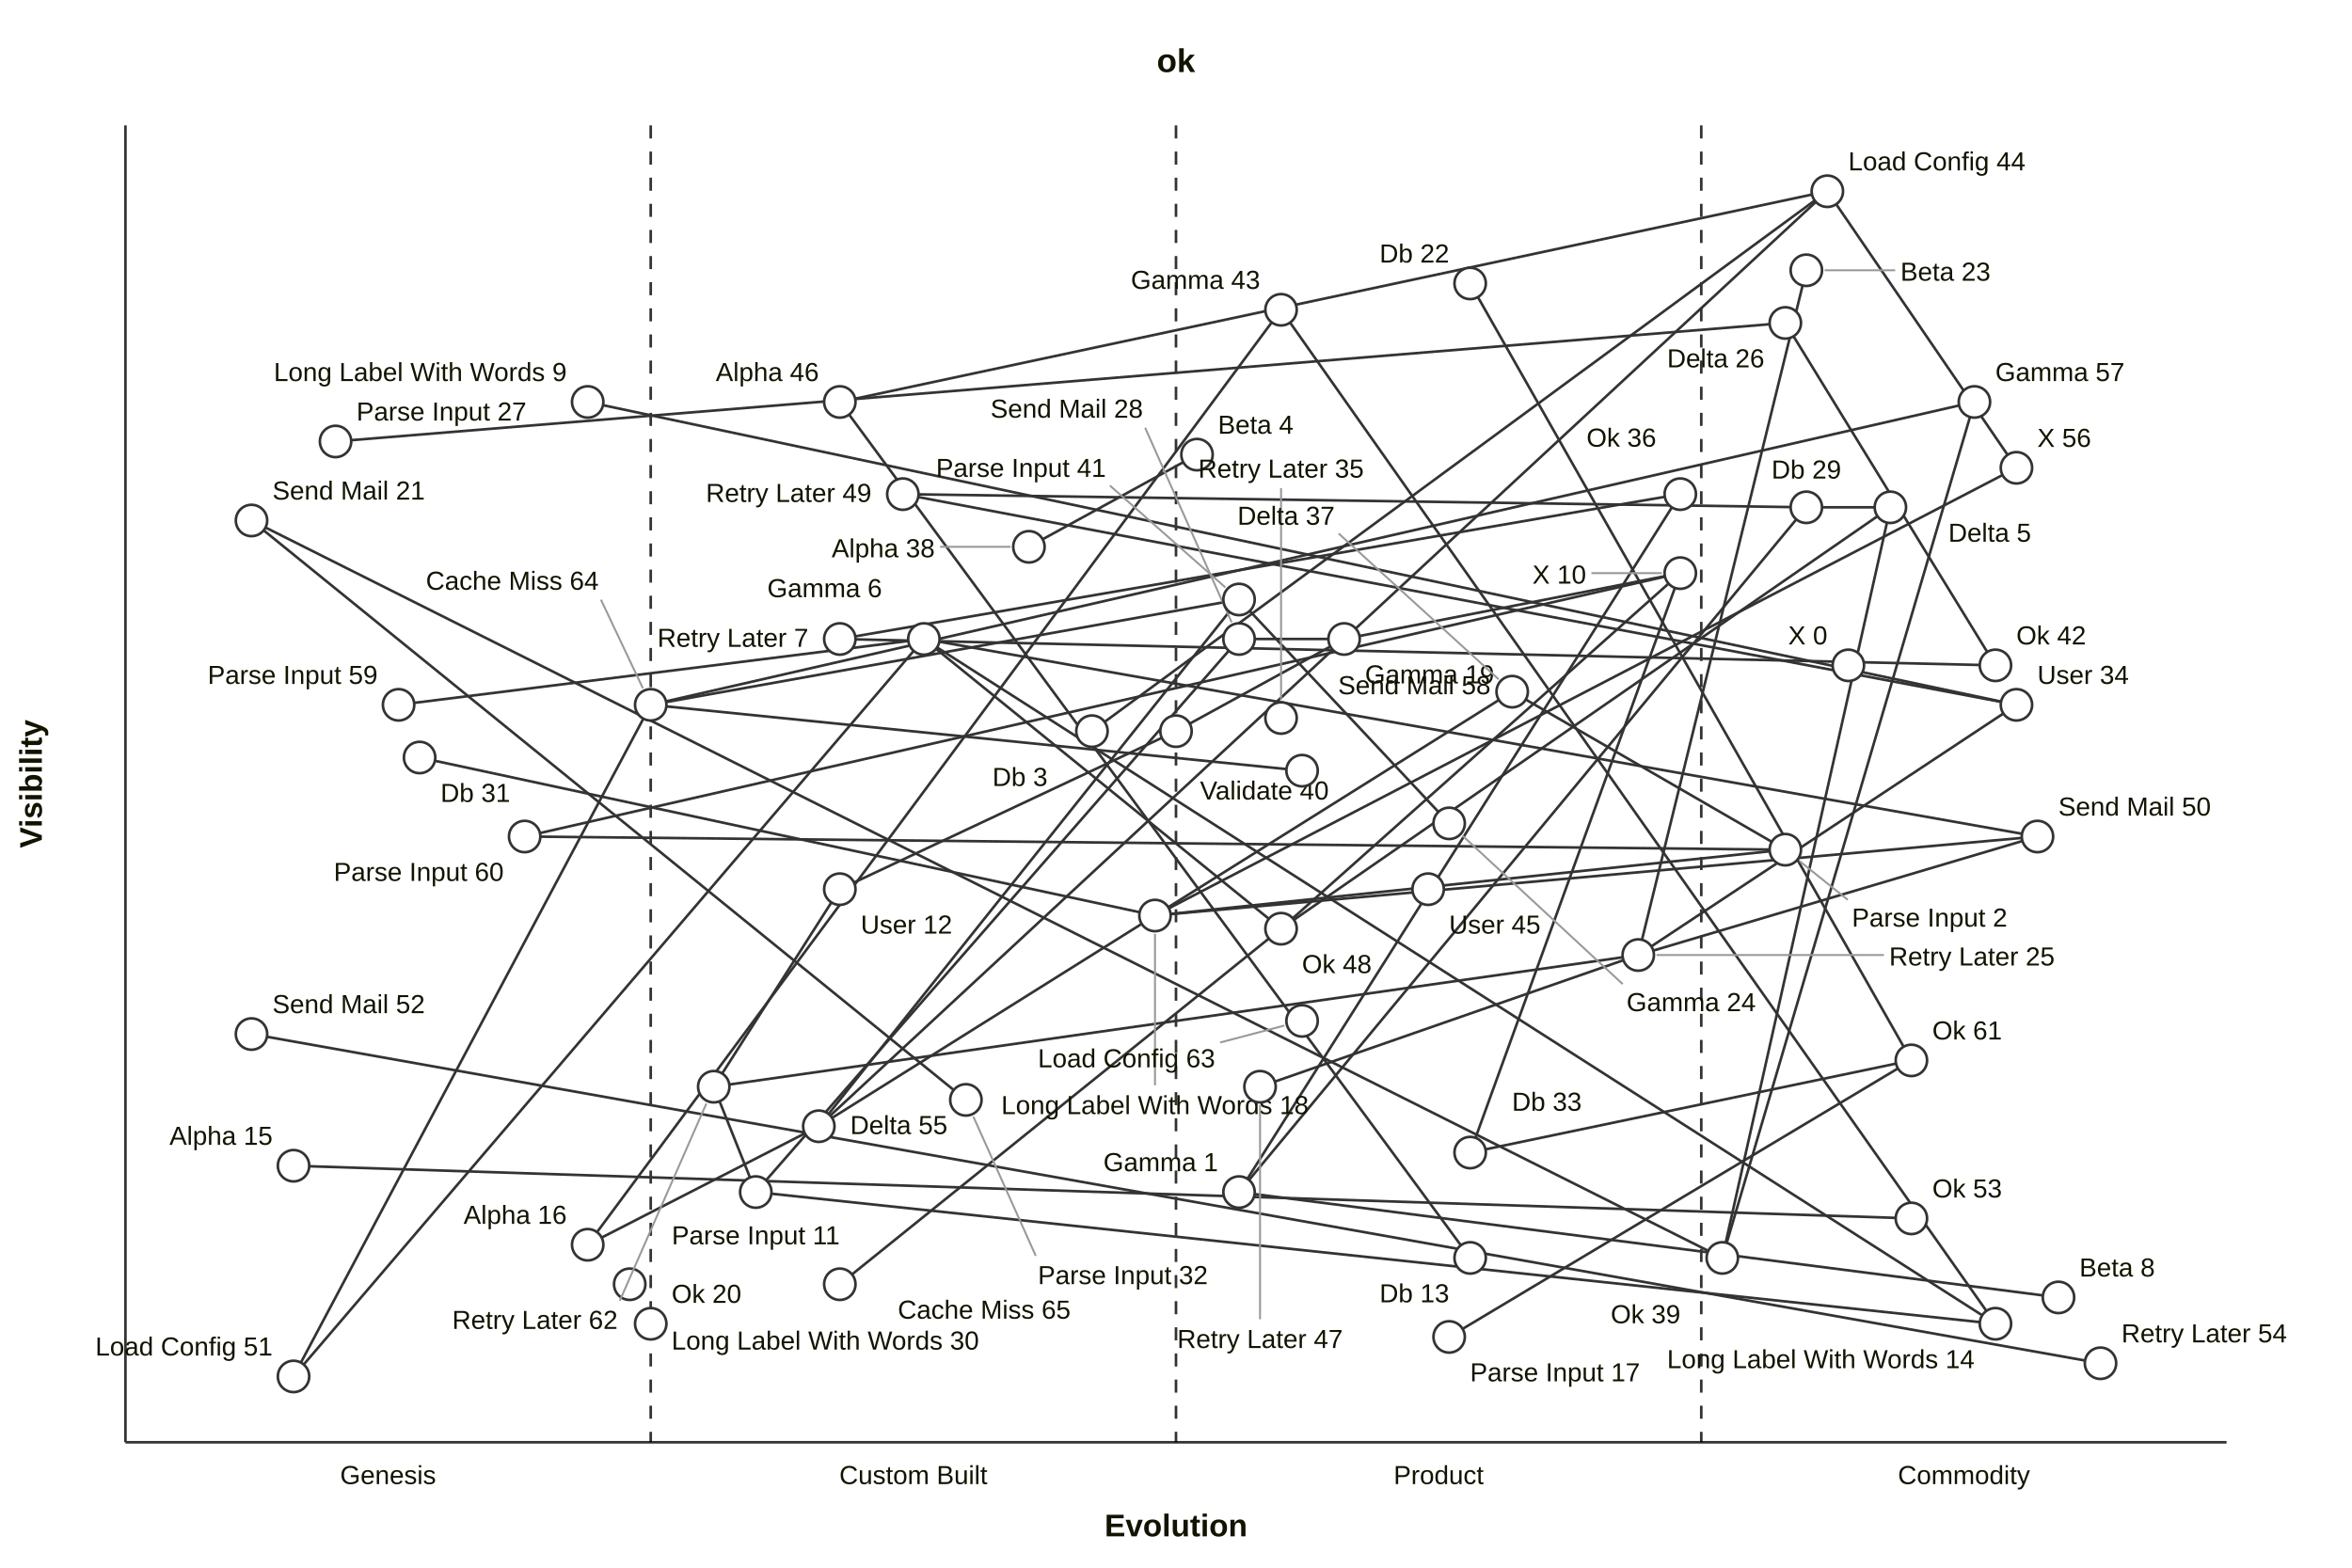
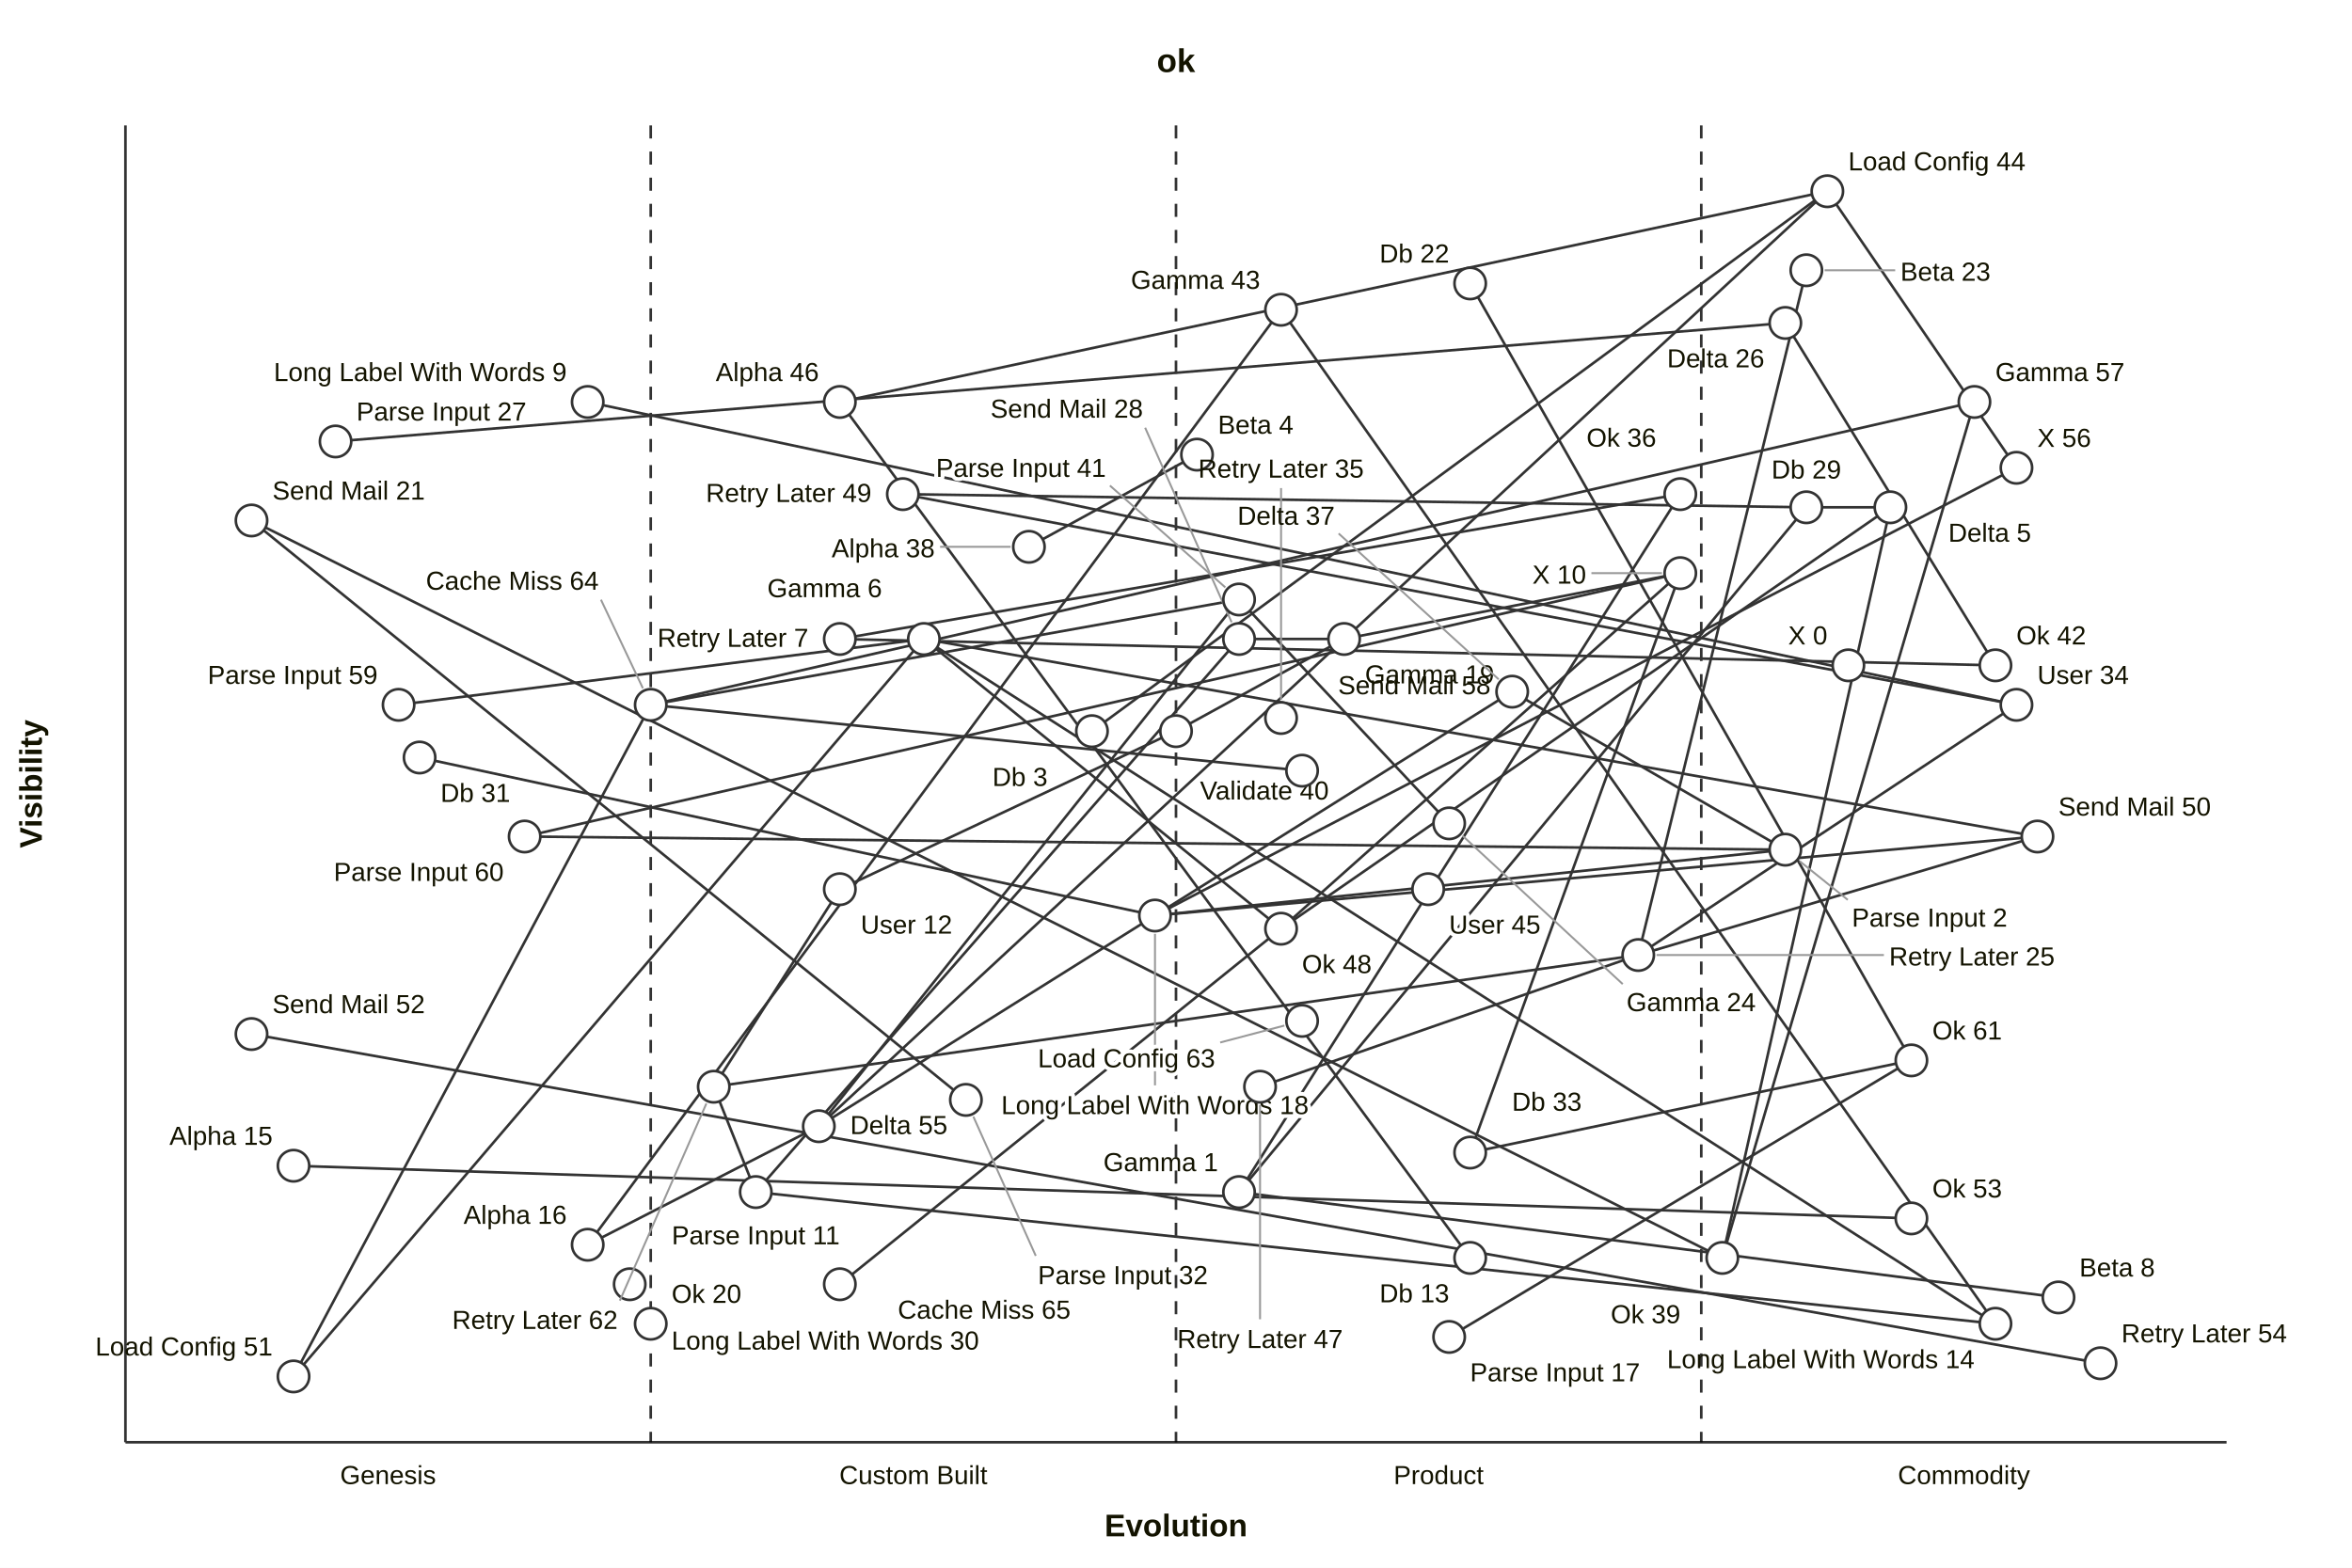
<svg xmlns="http://www.w3.org/2000/svg" id="mermaid" class="wardley" width="900" height="600" viewBox="0 0 900 600" role="graphics-document document" aria-roledescription="wardley">
  <style>#mermaid{font-family:"trebuchet ms",verdana,arial,sans-serif;font-size:16px;fill:#333;}#mermaid{font-family:"trebuchet ms",verdana,arial,sans-serif;}</style>
  <rect x="0" y="0" width="900" height="600" fill="white" />
  <g class="wardley-map">
    <rect class="wardley-background" width="900" height="600" fill="white" />
    <text x="450" y="24" class="wardley-title" fill="#131300" font-size="12.6" font-weight="bold" text-anchor="middle" dominant-baseline="middle">ok</text>
    <g class="wardley-axes">
      <line x1="48" y1="552" x2="852" y2="552" stroke="#333333" stroke-width="1" />
      <line x1="48" y1="48" x2="48" y2="552" stroke="#333333" stroke-width="1" />
      <text x="450" y="588" class="wardley-axis-label" fill="#131300" font-size="12" font-weight="bold" text-anchor="middle">Evolution</text>
      <text class="wardley-axis-label" x="16" y="300" fill="#131300" font-size="12" font-weight="bold" text-anchor="middle" transform="rotate(-90 16 300)">Visibility</text>
    </g>
    <g class="wardley-stages">
      <text x="148.5" y="568" class="wardley-stage-label" fill="#131300" font-size="10" text-anchor="middle">Genesis</text>
      <line x1="249" y1="48" x2="249" y2="552" stroke="#000" stroke-width="1" stroke-dasharray="5 5" opacity="0.8" />
      <text x="349.5" y="568" class="wardley-stage-label" fill="#131300" font-size="10" text-anchor="middle">Custom Built</text>
      <line x1="450" y1="48" x2="450" y2="552" stroke="#000" stroke-width="1" stroke-dasharray="5 5" opacity="0.8" />
      <text x="550.5" y="568" class="wardley-stage-label" fill="#131300" font-size="10" text-anchor="middle">Product</text>
      <line x1="651" y1="48" x2="651" y2="552" stroke="#000" stroke-width="1" stroke-dasharray="5 5" opacity="0.8" />
      <text x="751.5" y="568" class="wardley-stage-label" fill="#131300" font-size="10" text-anchor="middle">Commodity</text>
    </g>
    <g class="wardley-links">
      <line class="wardley-link" x1="728.44" y1="400.62" x2="565.52" y2="113.7" stroke="#333333" stroke-width="1" />
      <line class="wardley-link" x1="276.35" y1="410.86" x2="318.13" y2="345.38" stroke="#333333" stroke-width="1" />
      <line class="wardley-link" x1="398.98" y1="206.39" x2="452.78" y2="176.89" stroke="#333333" stroke-width="1" />
      <line class="wardley-link" x1="494.68" y1="351.45" x2="638.48" y2="223.35" stroke="#333333" stroke-width="1" />
      <line class="wardley-link" x1="327.36" y1="244.7" x2="757.56" y2="254.5" stroke="#333333" stroke-width="1" />
      <line class="wardley-link" x1="694.84" y1="77.28" x2="317.72" y2="426.96" stroke="#333333" stroke-width="1" />
      <line class="wardley-link" x1="725.4" y1="466.12" x2="118.32" y2="446.36" stroke="#333333" stroke-width="1" />
      <line class="wardley-link" x1="687.37" y1="198.78" x2="477.95" y2="451.62" stroke="#333333" stroke-width="1" />
      <line class="wardley-link" x1="485.54" y1="351.66" x2="358.18" y2="248.34" stroke="#333333" stroke-width="1" />
      <line class="wardley-link" x1="660.35" y1="475.58" x2="722.05" y2="200.02" stroke="#333333" stroke-width="1" />
      <line class="wardley-link" x1="455.26" y1="276.95" x2="509.06" y2="247.45" stroke="#333333" stroke-width="1" />
      <line class="wardley-link" x1="468.21" y1="230.5" x2="254.91" y2="268.7" stroke="#333333" stroke-width="1" />
      <line class="wardley-link" x1="480.12" y1="244.56" x2="508.32" y2="244.56" stroke="#333333" stroke-width="1" />
      <line class="wardley-link" x1="359.43" y1="245.61" x2="773.73" y2="319.11" stroke="#333333" stroke-width="1" />
      <line class="wardley-link" x1="749.67" y1="155.18" x2="254.85" y2="268.42" stroke="#333333" stroke-width="1" />
      <line class="wardley-link" x1="293.15" y1="451.72" x2="470.17" y2="249.08" stroke="#333333" stroke-width="1" />
      <line class="wardley-link" x1="318.4" y1="427.85" x2="573.56" y2="267.91" stroke="#333333" stroke-width="1" />
      <line class="wardley-link" x1="773.66" y1="320.7" x2="447.94" y2="349.86" stroke="#333333" stroke-width="1" />
      <line class="wardley-link" x1="228.45" y1="471.58" x2="486.63" y2="123.38" stroke="#333333" stroke-width="1" />
      <line class="wardley-link" x1="637.11" y1="220.69" x2="206.61" y2="318.83" stroke="#333333" stroke-width="1" />
      <line class="wardley-link" x1="349.62" y1="249.12" x2="116.22" y2="522.24" stroke="#333333" stroke-width="1" />
      <line class="wardley-link" x1="564.61" y1="435.48" x2="640.91" y2="225" stroke="#333333" stroke-width="1" />
      <line class="wardley-link" x1="115.14" y1="521.5" x2="246.18" y2="275.06" stroke="#333333" stroke-width="1" />
      <line class="wardley-link" x1="307.98" y1="433.78" x2="230.22" y2="473.66" stroke="#333333" stroke-width="1" />
      <line class="wardley-link" x1="559.67" y1="508.6" x2="726.25" y2="408.92" stroke="#333333" stroke-width="1" />
      <line class="wardley-link" x1="620.94" y1="366.37" x2="279.06" y2="415.07" stroke="#333333" stroke-width="1" />
      <line class="wardley-link" x1="773.89" y1="321.87" x2="632.63" y2="363.81" stroke="#333333" stroke-width="1" />
      <line class="wardley-link" x1="160.56" y1="289.92" x2="160.56" y2="289.92" stroke="#333333" stroke-width="1" />
      <line class="wardley-link" x1="230.75" y1="155.08" x2="765.73" y2="268.52" stroke="#333333" stroke-width="1" />
      <line class="wardley-link" x1="317.06" y1="426.35" x2="470.38" y2="234.13" stroke="#333333" stroke-width="1" />
      <line class="wardley-link" x1="295.17" y1="456.87" x2="757.59" y2="506.01" stroke="#333333" stroke-width="1" />
      <line class="wardley-link" x1="102.15" y1="396.81" x2="797.85" y2="520.71" stroke="#333333" stroke-width="1" />
      <line class="wardley-link" x1="327.23" y1="152.59" x2="693.37" y2="74.45" stroke="#333333" stroke-width="1" />
      <line class="wardley-link" x1="550.41" y1="310.74" x2="478.23" y2="233.82" stroke="#333333" stroke-width="1" />
      <line class="wardley-link" x1="694.4" y1="76.75" x2="422.68" y2="276.29" stroke="#333333" stroke-width="1" />
      <line class="wardley-link" x1="653.68" y1="478.75" x2="101.6" y2="201.89" stroke="#333333" stroke-width="1" />
      <line class="wardley-link" x1="702.63" y1="78.15" x2="768.21" y2="174.09" stroke="#333333" stroke-width="1" />
      <line class="wardley-link" x1="447.28" y1="347.63" x2="766.28" y2="181.81" stroke="#333333" stroke-width="1" />
      <line class="wardley-link" x1="717.36" y1="194.16" x2="697.2" y2="194.16" stroke="#333333" stroke-width="1" />
      <line class="wardley-link" x1="621.21" y1="367.49" x2="487.83" y2="413.95" stroke="#333333" stroke-width="1" />
      <line class="wardley-link" x1="520.21" y1="243.41" x2="637.07" y2="220.51" stroke="#333333" stroke-width="1" />
      <line class="wardley-link" x1="758.5" y1="503.41" x2="358.58" y2="247.79" stroke="#333333" stroke-width="1" />
      <line class="wardley-link" x1="166.43" y1="291.18" x2="436.09" y2="349.14" stroke="#333333" stroke-width="1" />
      <line class="wardley-link" x1="639.75" y1="194.19" x2="477.33" y2="451.17" stroke="#333333" stroke-width="1" />
      <line class="wardley-link" x1="493.66" y1="123.47" x2="760.1" y2="501.73" stroke="#333333" stroke-width="1" />
      <line class="wardley-link" x1="660.74" y1="475.68" x2="753.82" y2="159.6" stroke="#333333" stroke-width="1" />
      <line class="wardley-link" x1="206.76" y1="320.22" x2="677.16" y2="325.14" stroke="#333333" stroke-width="1" />
      <line class="wardley-link" x1="760.42" y1="249.53" x2="686.3" y2="128.71" stroke="#333333" stroke-width="1" />
      <line class="wardley-link" x1="134.38" y1="168.47" x2="677.18" y2="124.09" stroke="#333333" stroke-width="1" />
      <line class="wardley-link" x1="568.43" y1="439.89" x2="725.53" y2="407.07" stroke="#333333" stroke-width="1" />
      <line class="wardley-link" x1="447.93" y1="349.78" x2="677.19" y2="325.82" stroke="#333333" stroke-width="1" />
      <line class="wardley-link" x1="495.13" y1="352.03" x2="718.43" y2="197.57" stroke="#333333" stroke-width="1" />
      <line class="wardley-link" x1="364.94" y1="417.18" x2="100.9" y2="202.98" stroke="#333333" stroke-width="1" />
      <line class="wardley-link" x1="327.27" y1="243.54" x2="637.05" y2="190.14" stroke="#333333" stroke-width="1" />
      <line class="wardley-link" x1="631.88" y1="362.21" x2="766.6" y2="273.07" stroke="#333333" stroke-width="1" />
      <line class="wardley-link" x1="347.57" y1="245.31" x2="158.47" y2="269.01" stroke="#333333" stroke-width="1" />
      <line class="wardley-link" x1="480.07" y1="457.01" x2="781.73" y2="495.79" stroke="#333333" stroke-width="1" />
      <line class="wardley-link" x1="351.38" y1="190.24" x2="765.7" y2="268.64" stroke="#333333" stroke-width="1" />
      <line class="wardley-link" x1="324.92" y1="158.67" x2="559" y2="476.61" stroke="#333333" stroke-width="1" />
      <line class="wardley-link" x1="677.97" y1="322.19" x2="583.83" y2="267.73" stroke="#333333" stroke-width="1" />
      <line class="wardley-link" x1="351.48" y1="189.21" x2="685.2" y2="194.07" stroke="#333333" stroke-width="1" />
      <line class="wardley-link" x1="485.53" y1="359.21" x2="326.03" y2="487.75" stroke="#333333" stroke-width="1" />
      <line class="wardley-link" x1="326.79" y1="337.77" x2="444.57" y2="282.39" stroke="#333333" stroke-width="1" />
      <line class="wardley-link" x1="275.34" y1="421.49" x2="286.98" y2="450.67" stroke="#333333" stroke-width="1" />
      <line class="wardley-link" x1="689.77" y1="109.27" x2="628.31" y2="359.69" stroke="#333333" stroke-width="1" />
      <line class="wardley-link" x1="254.97" y1="270.36" x2="492.27" y2="294.36" stroke="#333333" stroke-width="1" />
    </g>
    <g class="wardley-trends" />
    <g class="wardley-nodes">
      <g class="wardley-node wardley-node--component">
        <circle cx="707.28" cy="254.64" r="6" fill="white" stroke="#333333" stroke-width="1" />
        <text x="684.26" y="246.64" class="wardley-node-label" fill="#131300" font-size="10" font-weight="normal" text-anchor="start" dominant-baseline="auto">X 0</text>
      </g>
      <g class="wardley-node wardley-node--component">
        <circle cx="474.12" cy="456.24" r="6" fill="white" stroke="#333333" stroke-width="1" />
        <text x="422.21" y="448.24" class="wardley-node-label" fill="#131300" font-size="10" font-weight="normal" text-anchor="start" dominant-baseline="auto">Gamma 1</text>
      </g>
      <g class="wardley-node wardley-node--component">
        <circle cx="683.16" cy="325.2" r="6" fill="white" stroke="#333333" stroke-width="1" />
        <line x1="688.62" y1="329.58" x2="707.06" y2="344.4" class="wardley-leader" stroke="#999" stroke-width="0.75" />
        <text x="708.62" y="354.66" class="wardley-node-label" fill="#131300" font-size="10" font-weight="normal" text-anchor="start" dominant-baseline="auto">Parse Input 2</text>
      </g>
      <g class="wardley-node wardley-node--component">
        <circle cx="417.84" cy="279.84" r="6" fill="white" stroke="#333333" stroke-width="1" />
        <text x="379.74" y="300.81" class="wardley-node-label" fill="#131300" font-size="10" font-weight="normal" text-anchor="start" dominant-baseline="auto">Db 3</text>
      </g>
      <g class="wardley-node wardley-node--component">
        <circle cx="458.04" cy="174" r="6" fill="white" stroke="#333333" stroke-width="1" />
        <text x="466.04" y="166" class="wardley-node-label" fill="#131300" font-size="10" font-weight="normal" text-anchor="start" dominant-baseline="auto">Beta 4</text>
      </g>
      <g class="wardley-node wardley-node--component">
        <circle cx="723.36" cy="194.16" r="6" fill="white" stroke="#333333" stroke-width="1" />
        <text x="745.53" y="207.34" class="wardley-node-label" fill="#131300" font-size="10" font-weight="normal" text-anchor="start" dominant-baseline="auto">Delta 5</text>
      </g>
      <g class="wardley-node wardley-node--component">
        <circle cx="353.52" cy="244.56" r="6" fill="white" stroke="#333333" stroke-width="1" />
        <text x="293.61" y="228.56" class="wardley-node-label" fill="#131300" font-size="10" font-weight="normal" text-anchor="start" dominant-baseline="auto">Gamma 6</text>
      </g>
      <g class="wardley-node wardley-node--component">
        <circle cx="321.36" cy="244.56" r="6" fill="white" stroke="#333333" stroke-width="1" />
        <text x="251.55" y="247.56" class="wardley-node-label" fill="#131300" font-size="10" font-weight="normal" text-anchor="start" dominant-baseline="auto">Retry Later 7</text>
      </g>
      <g class="wardley-node wardley-node--component">
        <circle cx="787.68" cy="496.56" r="6" fill="white" stroke="#333333" stroke-width="1" />
        <text x="795.68" y="488.56" class="wardley-node-label" fill="#131300" font-size="10" font-weight="normal" text-anchor="start" dominant-baseline="auto">Beta 8</text>
      </g>
      <g class="wardley-node wardley-node--component">
        <circle cx="224.88" cy="153.84" r="6" fill="white" stroke="#333333" stroke-width="1" />
        <text x="104.77" y="145.84" class="wardley-node-label" fill="#131300" font-size="10" font-weight="normal" text-anchor="start" dominant-baseline="auto">Long Label With Words 9</text>
      </g>
      <g class="wardley-node wardley-node--component">
        <circle cx="642.96" cy="219.36" r="6" fill="white" stroke="#333333" stroke-width="1" />
        <line x1="635.96" y1="219.36" x2="608.96" y2="219.36" class="wardley-leader" stroke="#999" stroke-width="0.75" />
        <text x="586.38" y="223.36" class="wardley-node-label" fill="#131300" font-size="10" font-weight="normal" text-anchor="start" dominant-baseline="auto">X 10</text>
      </g>
      <g class="wardley-node wardley-node--component">
        <circle cx="289.2" cy="456.24" r="6" fill="white" stroke="#333333" stroke-width="1" />
        <text x="257.04" y="476.24" class="wardley-node-label" fill="#131300" font-size="10" font-weight="normal" text-anchor="start" dominant-baseline="auto">Parse Input 11</text>
      </g>
      <g class="wardley-node wardley-node--component">
        <circle cx="321.36" cy="340.32" r="6" fill="white" stroke="#333333" stroke-width="1" />
        <text x="329.36" y="357.32" class="wardley-node-label" fill="#131300" font-size="10" font-weight="normal" text-anchor="start" dominant-baseline="auto">User 12</text>
      </g>
      <g class="wardley-node wardley-node--component">
        <circle cx="562.56" cy="481.44" r="6" fill="white" stroke="#333333" stroke-width="1" />
        <text x="527.87" y="498.44" class="wardley-node-label" fill="#131300" font-size="10" font-weight="normal" text-anchor="start" dominant-baseline="auto">Db 13</text>
      </g>
      <g class="wardley-node wardley-node--component">
        <circle cx="763.56" cy="506.64" r="6" fill="white" stroke="#333333" stroke-width="1" />
        <text x="637.89" y="523.64" class="wardley-node-label" fill="#131300" font-size="10" font-weight="normal" text-anchor="start" dominant-baseline="auto">Long Label With Words 14</text>
      </g>
      <g class="wardley-node wardley-node--component">
        <circle cx="112.32" cy="446.16" r="6" fill="white" stroke="#333333" stroke-width="1" />
        <text x="64.84" y="438.16" class="wardley-node-label" fill="#131300" font-size="10" font-weight="normal" text-anchor="start" dominant-baseline="auto">Alpha 15</text>
      </g>
      <g class="wardley-node wardley-node--component">
        <circle cx="224.88" cy="476.4" r="6" fill="white" stroke="#333333" stroke-width="1" />
        <text x="177.4" y="468.4" class="wardley-node-label" fill="#131300" font-size="10" font-weight="normal" text-anchor="start" dominant-baseline="auto">Alpha 16</text>
      </g>
      <g class="wardley-node wardley-node--component">
        <circle cx="554.52" cy="511.68" r="6" fill="white" stroke="#333333" stroke-width="1" />
        <text x="562.52" y="528.68" class="wardley-node-label" fill="#131300" font-size="10" font-weight="normal" text-anchor="start" dominant-baseline="auto">Parse Input 17</text>
      </g>
      <g class="wardley-node wardley-node--component">
        <circle cx="441.96" cy="350.4" r="6" fill="white" stroke="#333333" stroke-width="1" />
        <line x1="441.96" y1="357.4" x2="441.96" y2="415.4" class="wardley-leader" stroke="#999" stroke-width="0.75" />
-         <text x="383.12" y="426.4" class="wardley-node-label" fill="#131300" font-size="10" font-weight="normal" text-anchor="start" dominant-baseline="auto">Long Label With Words 18</text>
+         <text x="383.12" y="426.4" class="wardley-node-label" fill="#131300" font-size="10" font-weight="normal" text-anchor="start" dominant-baseline="auto" stroke="white" stroke-width="3" stroke-linejoin="round" paint-order="stroke">Long Label With Words 18</text>
      </g>
      <g class="wardley-node wardley-node--component">
        <circle cx="514.32" cy="244.56" r="6" fill="white" stroke="#333333" stroke-width="1" />
        <text x="522.32" y="261.56" class="wardley-node-label" fill="#131300" font-size="10" font-weight="normal" text-anchor="start" dominant-baseline="auto">Gamma 19</text>
      </g>
      <g class="wardley-node wardley-node--component">
        <circle cx="249" cy="506.64" r="6" fill="white" stroke="#333333" stroke-width="1" />
        <text x="257" y="498.64" class="wardley-node-label" fill="#131300" font-size="10" font-weight="normal" text-anchor="start" dominant-baseline="auto">Ok 20</text>
      </g>
      <g class="wardley-node wardley-node--component">
        <circle cx="96.24" cy="199.2" r="6" fill="white" stroke="#333333" stroke-width="1" />
        <text x="104.24" y="191.2" class="wardley-node-label" fill="#131300" font-size="10" font-weight="normal" text-anchor="start" dominant-baseline="auto">Send Mail 21</text>
      </g>
      <g class="wardley-node wardley-node--component">
        <circle cx="562.56" cy="108.48" r="6" fill="white" stroke="#333333" stroke-width="1" />
        <text x="527.87" y="100.48" class="wardley-node-label" fill="#131300" font-size="10" font-weight="normal" text-anchor="start" dominant-baseline="auto">Db 22</text>
      </g>
      <g class="wardley-node wardley-node--component">
        <circle cx="691.2" cy="103.44" r="6" fill="white" stroke="#333333" stroke-width="1" />
        <line x1="698.2" y1="103.44" x2="725.2" y2="103.44" class="wardley-leader" stroke="#999" stroke-width="0.75" />
        <text x="727.2" y="107.44" class="wardley-node-label" fill="#131300" font-size="10" font-weight="normal" text-anchor="start" dominant-baseline="auto">Beta 23</text>
      </g>
      <g class="wardley-node wardley-node--component">
        <circle cx="554.52" cy="315.12" r="6" fill="white" stroke="#333333" stroke-width="1" />
        <line x1="559.66" y1="319.88" x2="620.94" y2="376.64" class="wardley-leader" stroke="#999" stroke-width="0.75" />
        <text x="622.4" y="387" class="wardley-node-label" fill="#131300" font-size="10" font-weight="normal" text-anchor="start" dominant-baseline="auto">Gamma 24</text>
      </g>
      <g class="wardley-node wardley-node--component">
        <circle cx="626.88" cy="365.52" r="6" fill="white" stroke="#333333" stroke-width="1" />
        <line x1="633.88" y1="365.52" x2="720.88" y2="365.52" class="wardley-leader" stroke="#999" stroke-width="0.75" />
        <text x="722.88" y="369.52" class="wardley-node-label" fill="#131300" font-size="10" font-weight="normal" text-anchor="start" dominant-baseline="auto">Retry Later 25</text>
      </g>
      <g class="wardley-node wardley-node--component">
        <circle cx="683.16" cy="123.6" r="6" fill="white" stroke="#333333" stroke-width="1" />
        <text x="637.91" y="140.6" class="wardley-node-label" fill="#131300" font-size="10" font-weight="normal" text-anchor="start" dominant-baseline="auto">Delta 26</text>
      </g>
      <g class="wardley-node wardley-node--component">
        <circle cx="128.4" cy="168.96" r="6" fill="white" stroke="#333333" stroke-width="1" />
        <text x="136.4" y="160.96" class="wardley-node-label" fill="#131300" font-size="10" font-weight="normal" text-anchor="start" dominant-baseline="auto">Parse Input 27</text>
      </g>
      <g class="wardley-node wardley-node--component">
        <circle cx="474.12" cy="244.56" r="6" fill="white" stroke="#333333" stroke-width="1" />
        <line x1="471.28" y1="238.16" x2="438.19" y2="163.7" class="wardley-leader" stroke="#999" stroke-width="0.75" />
        <text x="379.01" y="159.87" class="wardley-node-label" fill="#131300" font-size="10" font-weight="normal" text-anchor="start" dominant-baseline="auto">Send Mail 28</text>
      </g>
      <g class="wardley-node wardley-node--component">
        <circle cx="691.2" cy="194.16" r="6" fill="white" stroke="#333333" stroke-width="1" />
        <text x="677.86" y="183.16" class="wardley-node-label" fill="#131300" font-size="10" font-weight="normal" text-anchor="start" dominant-baseline="auto">Db 29</text>
      </g>
      <g class="wardley-node wardley-node--component">
        <circle cx="240.96" cy="491.52" r="6" fill="white" stroke="#333333" stroke-width="1" />
        <text x="256.96" y="516.52" class="wardley-node-label" fill="#131300" font-size="10" font-weight="normal" text-anchor="start" dominant-baseline="auto">Long Label With Words 30</text>
      </g>
      <g class="wardley-node wardley-node--component">
        <circle cx="160.56" cy="289.92" r="6" fill="white" stroke="#333333" stroke-width="1" />
        <text x="168.56" y="306.92" class="wardley-node-label" fill="#131300" font-size="10" font-weight="normal" text-anchor="start" dominant-baseline="auto">Db 31</text>
      </g>
      <g class="wardley-node wardley-node--component">
        <circle cx="369.6" cy="420.96" r="6" fill="white" stroke="#333333" stroke-width="1" />
        <line x1="372.46" y1="427.35" x2="396.34" y2="480.65" class="wardley-leader" stroke="#999" stroke-width="0.75" />
        <text x="397.15" y="491.48" class="wardley-node-label" fill="#131300" font-size="10" font-weight="normal" text-anchor="start" dominant-baseline="auto">Parse Input 32</text>
      </g>
      <g class="wardley-node wardley-node--component">
        <circle cx="562.56" cy="441.12" r="6" fill="white" stroke="#333333" stroke-width="1" />
        <text x="578.56" y="425.12" class="wardley-node-label" fill="#131300" font-size="10" font-weight="normal" text-anchor="start" dominant-baseline="auto">Db 33</text>
      </g>
      <g class="wardley-node wardley-node--component">
        <circle cx="771.6" cy="269.76" r="6" fill="white" stroke="#333333" stroke-width="1" />
        <text x="779.6" y="261.76" class="wardley-node-label" fill="#131300" font-size="10" font-weight="normal" text-anchor="start" dominant-baseline="auto">User 34</text>
      </g>
      <g class="wardley-node wardley-node--component">
        <circle cx="490.2" cy="274.8" r="6" fill="white" stroke="#333333" stroke-width="1" />
        <line x1="490.2" y1="267.8" x2="490.2" y2="186.8" class="wardley-leader" stroke="#999" stroke-width="0.75" />
        <text x="458.51" y="182.8" class="wardley-node-label" fill="#131300" font-size="10" font-weight="normal" text-anchor="start" dominant-baseline="auto">Retry Later 35</text>
      </g>
      <g class="wardley-node wardley-node--component">
        <circle cx="642.96" cy="189.12" r="6" fill="white" stroke="#333333" stroke-width="1" />
        <text x="607.09" y="170.95" class="wardley-node-label" fill="#131300" font-size="10" font-weight="normal" text-anchor="start" dominant-baseline="auto">Ok 36</text>
      </g>
      <g class="wardley-node wardley-node--component">
        <circle cx="578.64" cy="264.72" r="6" fill="white" stroke="#333333" stroke-width="1" />
        <line x1="573.47" y1="260" x2="512.24" y2="204.19" class="wardley-leader" stroke="#999" stroke-width="0.75" />
        <text x="473.51" y="200.84" class="wardley-node-label" fill="#131300" font-size="10" font-weight="normal" text-anchor="start" dominant-baseline="auto">Delta 37</text>
      </g>
      <g class="wardley-node wardley-node--component">
        <circle cx="393.72" cy="209.28" r="6" fill="white" stroke="#333333" stroke-width="1" />
        <line x1="386.72" y1="209.28" x2="359.72" y2="209.28" class="wardley-leader" stroke="#999" stroke-width="0.75" />
        <text x="318.24" y="213.28" class="wardley-node-label" fill="#131300" font-size="10" font-weight="normal" text-anchor="start" dominant-baseline="auto">Alpha 38</text>
      </g>
      <g class="wardley-node wardley-node--component">
        <circle cx="659.04" cy="481.44" r="6" fill="white" stroke="#333333" stroke-width="1" />
        <text x="616.35" y="506.44" class="wardley-node-label" fill="#131300" font-size="10" font-weight="normal" text-anchor="start" dominant-baseline="auto">Ok 39</text>
      </g>
      <g class="wardley-node wardley-node--component">
        <circle cx="450" cy="279.84" r="6" fill="white" stroke="#333333" stroke-width="1" />
        <text x="459.18" y="306.01" class="wardley-node-label" fill="#131300" font-size="10" font-weight="normal" text-anchor="start" dominant-baseline="auto">Validate 40</text>
      </g>
      <g class="wardley-node wardley-node--component">
        <circle cx="474.12" cy="229.44" r="6" fill="white" stroke="#333333" stroke-width="1" />
        <line x1="468.87" y1="224.81" x2="424.71" y2="185.85" class="wardley-leader" stroke="#999" stroke-width="0.75" />
-         <text x="358.16" y="182.53" class="wardley-node-label" fill="#131300" font-size="10" font-weight="normal" text-anchor="start" dominant-baseline="auto">Parse Input 41</text>
+         <text x="358.16" y="182.53" class="wardley-node-label" fill="#131300" font-size="10" font-weight="normal" text-anchor="start" dominant-baseline="auto" stroke="white" stroke-width="3" stroke-linejoin="round" paint-order="stroke">Parse Input 41</text>
      </g>
      <g class="wardley-node wardley-node--component">
        <circle cx="763.56" cy="254.64" r="6" fill="white" stroke="#333333" stroke-width="1" />
        <text x="771.56" y="246.64" class="wardley-node-label" fill="#131300" font-size="10" font-weight="normal" text-anchor="start" dominant-baseline="auto">Ok 42</text>
      </g>
      <g class="wardley-node wardley-node--component">
        <circle cx="490.2" cy="118.56" r="6" fill="white" stroke="#333333" stroke-width="1" />
        <text x="432.73" y="110.56" class="wardley-node-label" fill="#131300" font-size="10" font-weight="normal" text-anchor="start" dominant-baseline="auto">Gamma 43</text>
      </g>
      <g class="wardley-node wardley-node--component">
        <circle cx="699.24" cy="73.2" r="6" fill="white" stroke="#333333" stroke-width="1" />
        <text x="707.24" y="65.2" class="wardley-node-label" fill="#131300" font-size="10" font-weight="normal" text-anchor="start" dominant-baseline="auto">Load Config 44</text>
      </g>
      <g class="wardley-node wardley-node--component">
        <circle cx="546.48" cy="340.32" r="6" fill="white" stroke="#333333" stroke-width="1" />
-         <text x="554.48" y="357.32" class="wardley-node-label" fill="#131300" font-size="10" font-weight="normal" text-anchor="start" dominant-baseline="auto">User 45</text>
+         <text x="554.48" y="357.32" class="wardley-node-label" fill="#131300" font-size="10" font-weight="normal" text-anchor="start" dominant-baseline="auto" stroke="white" stroke-width="3" stroke-linejoin="round" paint-order="stroke">User 45</text>
      </g>
      <g class="wardley-node wardley-node--component">
        <circle cx="321.36" cy="153.84" r="6" fill="white" stroke="#333333" stroke-width="1" />
        <text x="273.88" y="145.84" class="wardley-node-label" fill="#131300" font-size="10" font-weight="normal" text-anchor="start" dominant-baseline="auto">Alpha 46</text>
      </g>
      <g class="wardley-node wardley-node--component">
        <circle cx="482.16" cy="415.92" r="6" fill="white" stroke="#333333" stroke-width="1" />
        <line x1="482.16" y1="422.92" x2="482.16" y2="504.92" class="wardley-leader" stroke="#999" stroke-width="0.75" />
        <text x="450.47" y="515.92" class="wardley-node-label" fill="#131300" font-size="10" font-weight="normal" text-anchor="start" dominant-baseline="auto">Retry Later 47</text>
      </g>
      <g class="wardley-node wardley-node--component">
        <circle cx="490.2" cy="355.44" r="6" fill="white" stroke="#333333" stroke-width="1" />
        <text x="498.2" y="372.44" class="wardley-node-label" fill="#131300" font-size="10" font-weight="normal" text-anchor="start" dominant-baseline="auto">Ok 48</text>
      </g>
      <g class="wardley-node wardley-node--component">
        <circle cx="345.48" cy="189.12" r="6" fill="white" stroke="#333333" stroke-width="1" />
        <text x="270.11" y="192.12" class="wardley-node-label" fill="#131300" font-size="10" font-weight="normal" text-anchor="start" dominant-baseline="auto">Retry Later 49</text>
      </g>
      <g class="wardley-node wardley-node--component">
        <circle cx="779.64" cy="320.16" r="6" fill="white" stroke="#333333" stroke-width="1" />
        <text x="787.64" y="312.16" class="wardley-node-label" fill="#131300" font-size="10" font-weight="normal" text-anchor="start" dominant-baseline="auto">Send Mail 50</text>
      </g>
      <g class="wardley-node wardley-node--component">
        <circle cx="112.32" cy="526.8" r="6" fill="white" stroke="#333333" stroke-width="1" />
        <text x="36.48" y="518.8" class="wardley-node-label" fill="#131300" font-size="10" font-weight="normal" text-anchor="start" dominant-baseline="auto">Load Config 51</text>
      </g>
      <g class="wardley-node wardley-node--component">
        <circle cx="96.24" cy="395.76" r="6" fill="white" stroke="#333333" stroke-width="1" />
        <text x="104.24" y="387.76" class="wardley-node-label" fill="#131300" font-size="10" font-weight="normal" text-anchor="start" dominant-baseline="auto">Send Mail 52</text>
      </g>
      <g class="wardley-node wardley-node--component">
        <circle cx="731.4" cy="466.32" r="6" fill="white" stroke="#333333" stroke-width="1" />
        <text x="739.4" y="458.32" class="wardley-node-label" fill="#131300" font-size="10" font-weight="normal" text-anchor="start" dominant-baseline="auto">Ok 53</text>
      </g>
      <g class="wardley-node wardley-node--component">
        <circle cx="803.76" cy="521.76" r="6" fill="white" stroke="#333333" stroke-width="1" />
        <text x="811.76" y="513.76" class="wardley-node-label" fill="#131300" font-size="10" font-weight="normal" text-anchor="start" dominant-baseline="auto">Retry Later 54</text>
      </g>
      <g class="wardley-node wardley-node--component">
        <circle cx="313.32" cy="431.04" r="6" fill="white" stroke="#333333" stroke-width="1" />
        <text x="325.32" y="434.04" class="wardley-node-label" fill="#131300" font-size="10" font-weight="normal" text-anchor="start" dominant-baseline="auto">Delta 55</text>
      </g>
      <g class="wardley-node wardley-node--component">
        <circle cx="771.6" cy="179.04" r="6" fill="white" stroke="#333333" stroke-width="1" />
        <text x="779.6" y="171.04" class="wardley-node-label" fill="#131300" font-size="10" font-weight="normal" text-anchor="start" dominant-baseline="auto">X 56</text>
      </g>
      <g class="wardley-node wardley-node--component">
        <circle cx="755.52" cy="153.84" r="6" fill="white" stroke="#333333" stroke-width="1" />
        <text x="763.52" y="145.84" class="wardley-node-label" fill="#131300" font-size="10" font-weight="normal" text-anchor="start" dominant-baseline="auto">Gamma 57</text>
      </g>
      <g class="wardley-node wardley-node--component">
        <circle cx="498.24" cy="294.96" r="6" fill="white" stroke="#333333" stroke-width="1" />
        <text x="512.02" y="265.7" class="wardley-node-label" fill="#131300" font-size="10" font-weight="normal" text-anchor="start" dominant-baseline="auto">Send Mail 58</text>
      </g>
      <g class="wardley-node wardley-node--component">
        <circle cx="152.52" cy="269.76" r="6" fill="white" stroke="#333333" stroke-width="1" />
        <text x="79.47" y="261.76" class="wardley-node-label" fill="#131300" font-size="10" font-weight="normal" text-anchor="start" dominant-baseline="auto">Parse Input 59</text>
      </g>
      <g class="wardley-node wardley-node--component">
        <circle cx="200.76" cy="320.16" r="6" fill="white" stroke="#333333" stroke-width="1" />
        <text x="127.71" y="337.16" class="wardley-node-label" fill="#131300" font-size="10" font-weight="normal" text-anchor="start" dominant-baseline="auto">Parse Input 60</text>
      </g>
      <g class="wardley-node wardley-node--component">
        <circle cx="731.4" cy="405.84" r="6" fill="white" stroke="#333333" stroke-width="1" />
        <text x="739.4" y="397.84" class="wardley-node-label" fill="#131300" font-size="10" font-weight="normal" text-anchor="start" dominant-baseline="auto">Ok 61</text>
      </g>
      <g class="wardley-node wardley-node--component">
        <circle cx="273.12" cy="415.92" r="6" fill="white" stroke="#333333" stroke-width="1" />
        <line x1="270.31" y1="422.33" x2="237.19" y2="497.78" class="wardley-leader" stroke="#999" stroke-width="0.75" />
        <text x="173.01" y="508.61" class="wardley-node-label" fill="#131300" font-size="10" font-weight="normal" text-anchor="start" dominant-baseline="auto">Retry Later 62</text>
      </g>
      <g class="wardley-node wardley-node--component">
        <circle cx="498.24" cy="390.72" r="6" fill="white" stroke="#333333" stroke-width="1" />
        <line x1="491.47" y1="392.51" x2="466.91" y2="398.99" class="wardley-leader" stroke="#999" stroke-width="0.75" />
-         <text x="397.14" y="408.5" class="wardley-node-label" fill="#131300" font-size="10" font-weight="normal" text-anchor="start" dominant-baseline="auto">Load Config 63</text>
+         <text x="397.14" y="408.5" class="wardley-node-label" fill="#131300" font-size="10" font-weight="normal" text-anchor="start" dominant-baseline="auto" stroke="white" stroke-width="3" stroke-linejoin="round" paint-order="stroke">Load Config 63</text>
      </g>
      <g class="wardley-node wardley-node--component">
        <circle cx="249" cy="269.76" r="6" fill="white" stroke="#333333" stroke-width="1" />
        <line x1="246.01" y1="263.43" x2="229.96" y2="229.53" class="wardley-leader" stroke="#999" stroke-width="0.75" />
        <text x="162.96" y="225.72" class="wardley-node-label" fill="#131300" font-size="10" font-weight="normal" text-anchor="start" dominant-baseline="auto">Cache Miss 64</text>
      </g>
      <g class="wardley-node wardley-node--component">
        <circle cx="321.36" cy="491.52" r="6" fill="white" stroke="#333333" stroke-width="1" />
        <text x="343.53" y="504.7" class="wardley-node-label" fill="#131300" font-size="10" font-weight="normal" text-anchor="start" dominant-baseline="auto">Cache Miss 65</text>
      </g>
    </g>
  </g>
  <defs>
    <marker id="mermaid-arrow" viewBox="0 0 10 10" refX="9" refY="5" markerWidth="6" markerHeight="6" orient="auto-start-reverse">
      <path d="M 0 0 L 10 5 L 0 10 z" fill="#dc3545" stroke="none" />
    </marker>
    <marker id="mermaid-link-arrow-end" viewBox="0 0 10 10" refX="9" refY="5" markerWidth="5" markerHeight="5" orient="auto">
      <path d="M 0 0 L 10 5 L 0 10 z" fill="#333333" stroke="none" />
    </marker>
    <marker id="mermaid-link-arrow-start" viewBox="0 0 10 10" refX="1" refY="5" markerWidth="5" markerHeight="5" orient="auto">
      <path d="M 10 0 L 0 5 L 10 10 z" fill="#333333" stroke="none" />
    </marker>
  </defs>
</svg>
